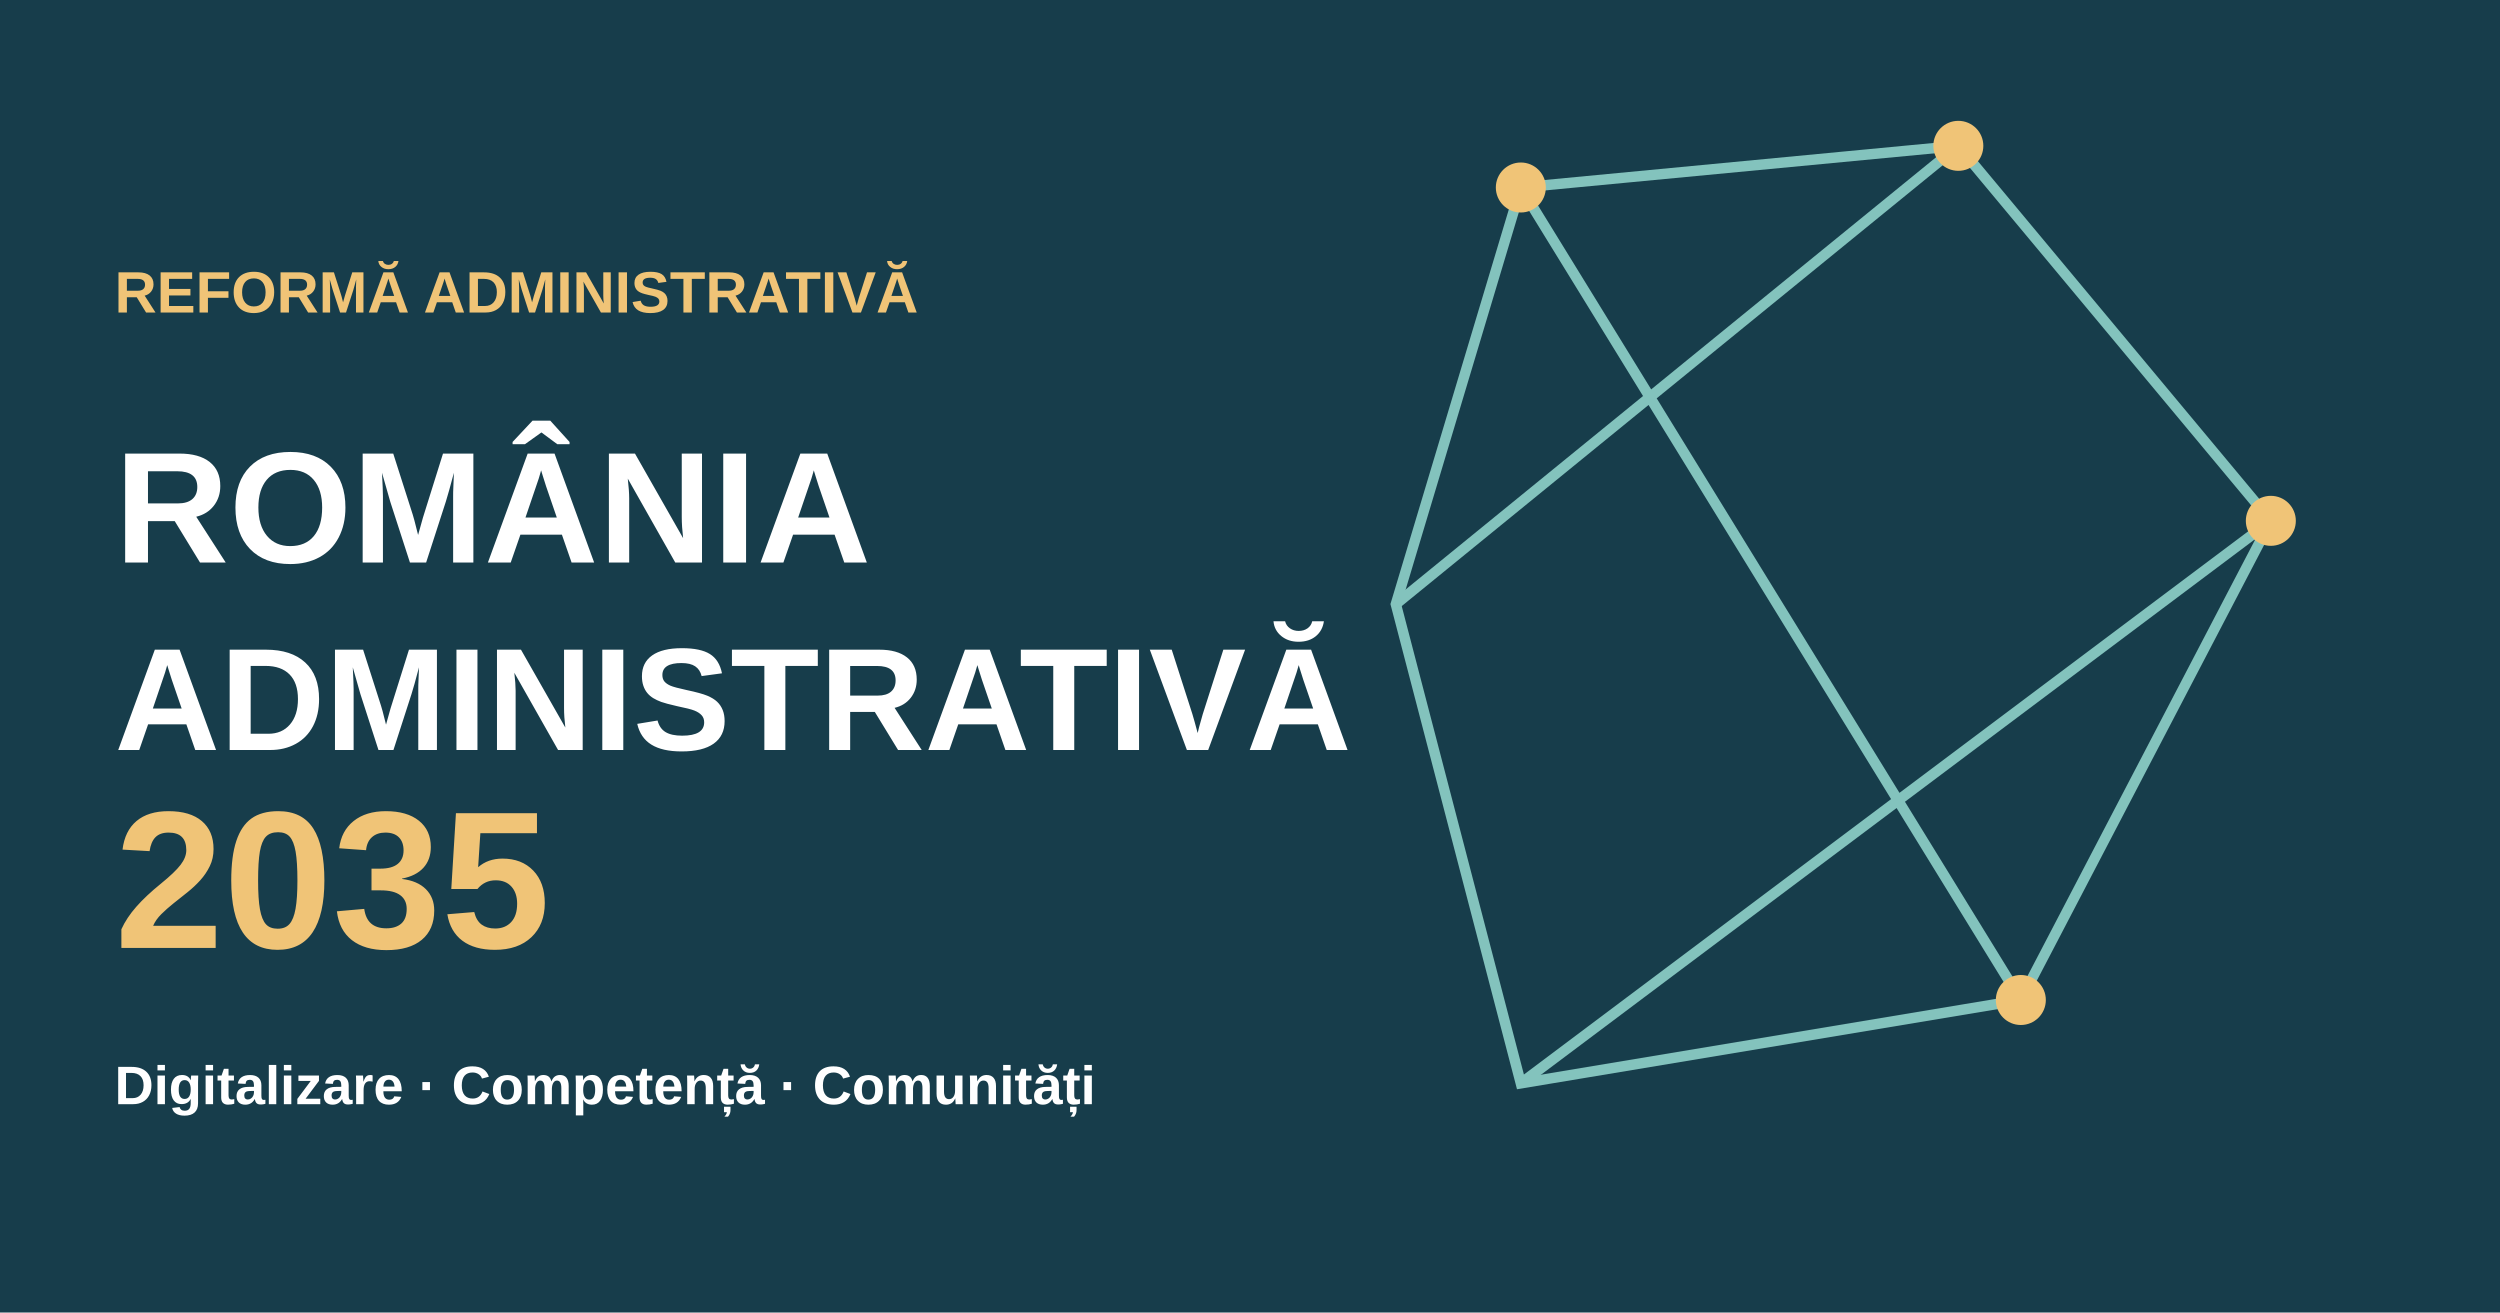
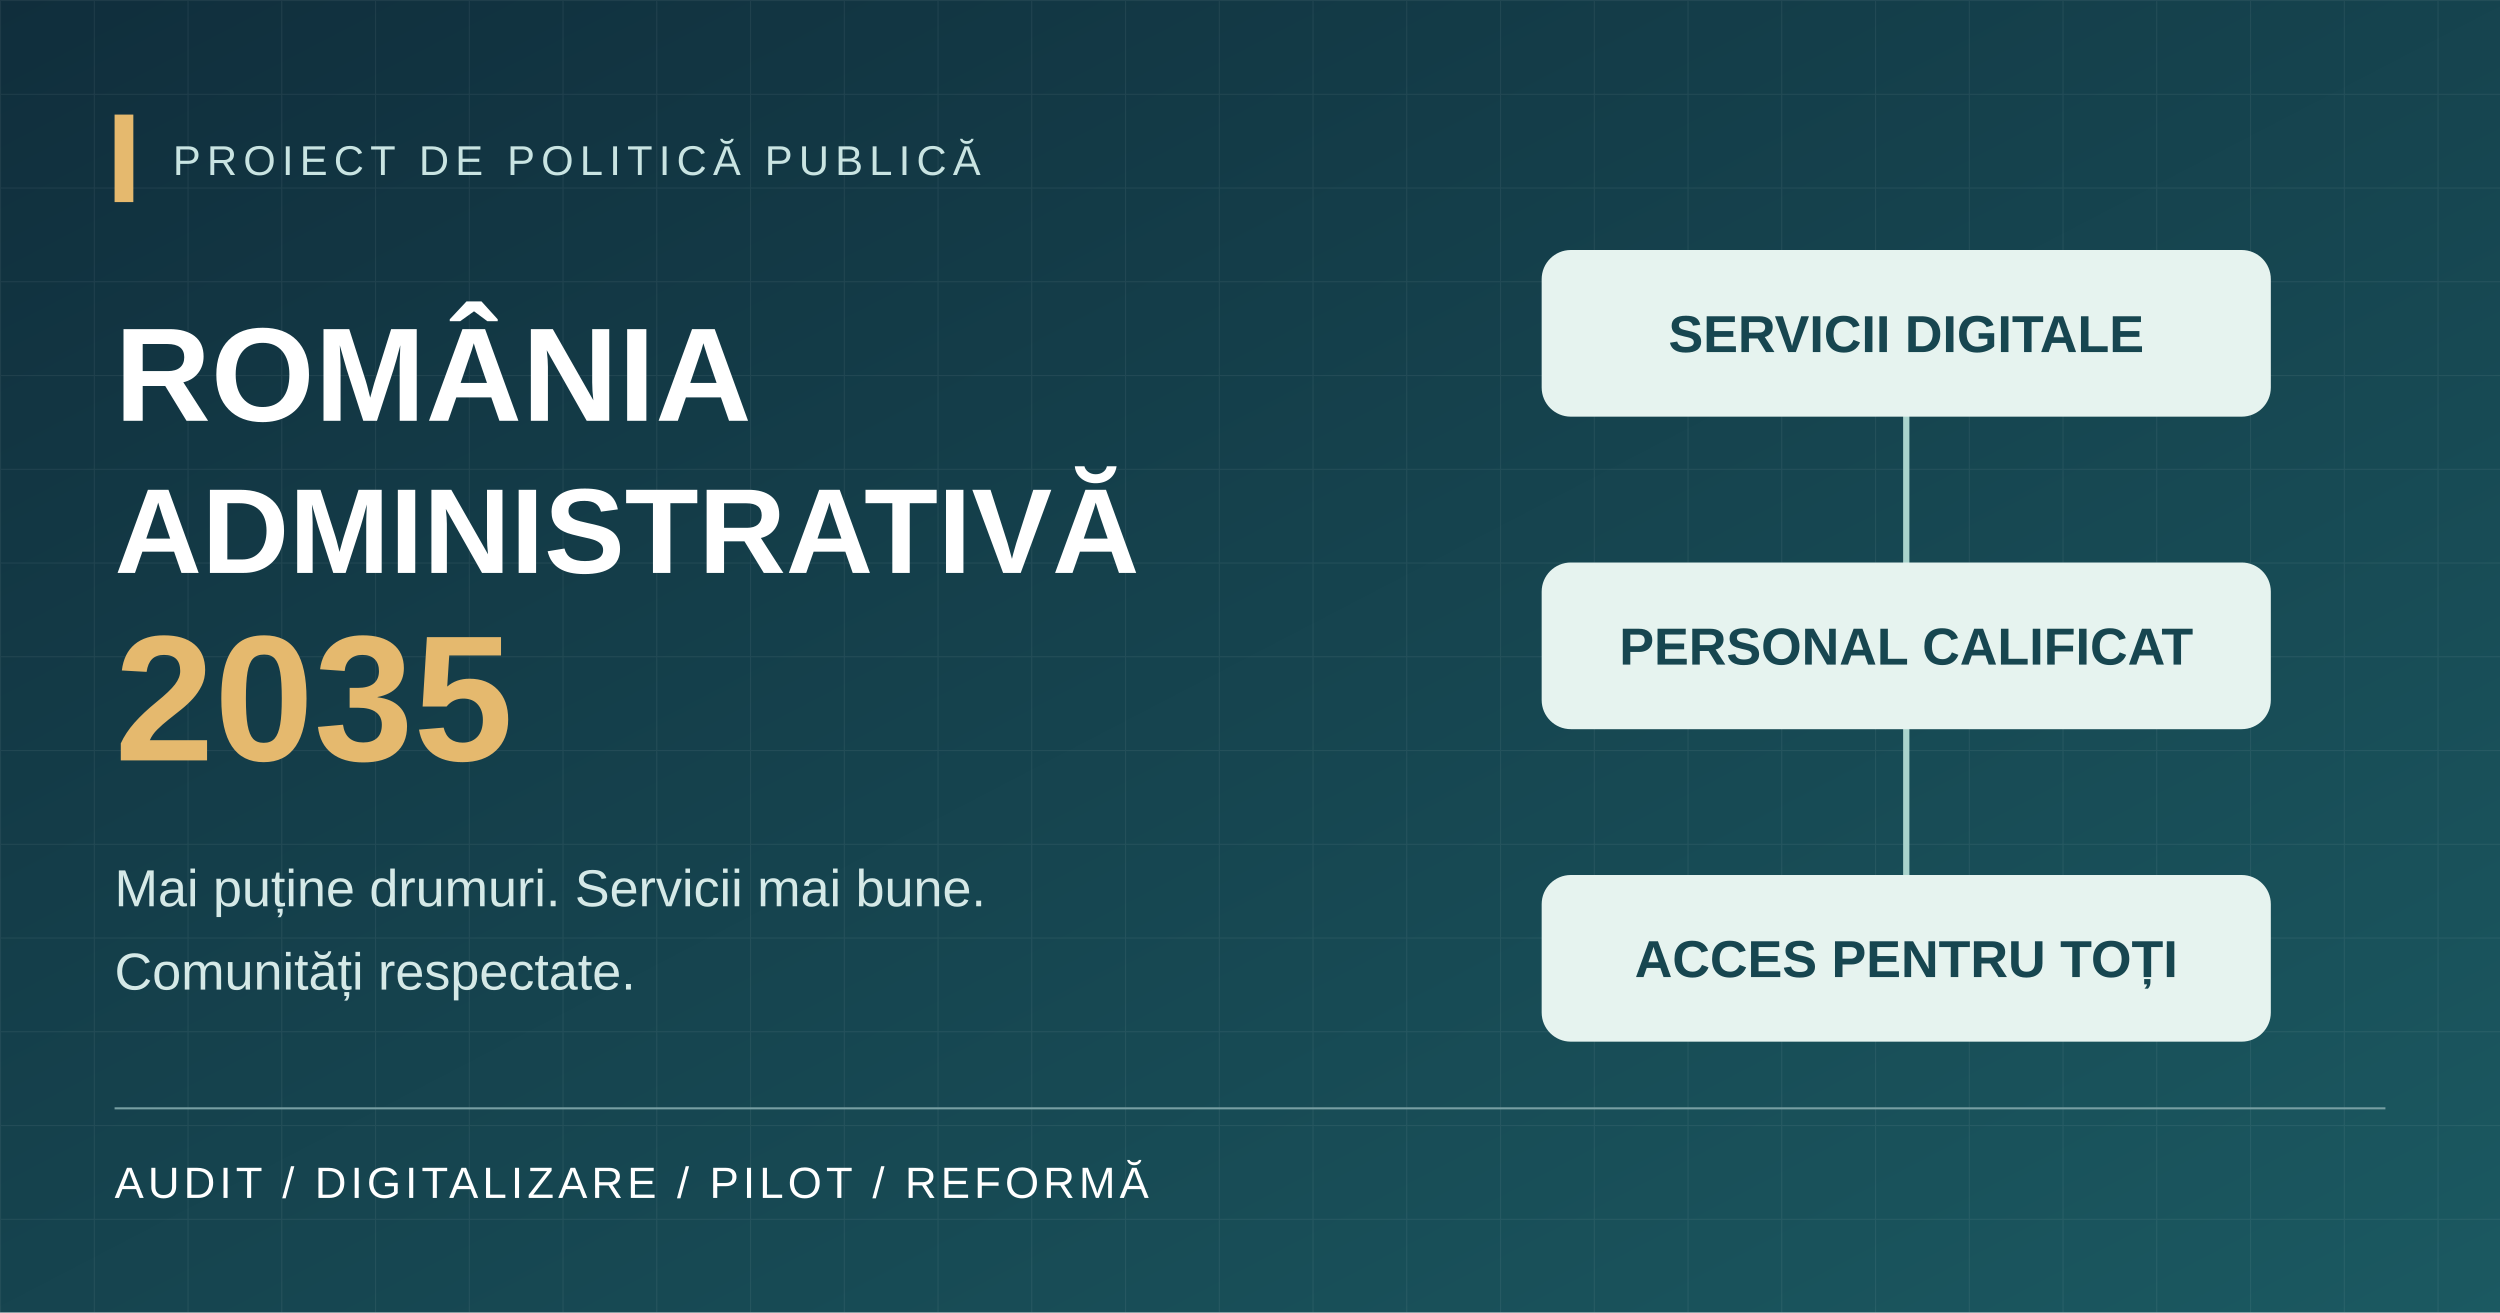
<svg xmlns="http://www.w3.org/2000/svg" viewBox="0 0 1200 630">
-   <rect width="1200" height="630" fill="#173d4b" />
-   <g stroke="#83c3bd" fill="none" stroke-width="5">
-     <path d="M730 90 940 70 1090 250 970 480 730 520 670 290Z" />
-     <path d="M730 90 970 480M940 70 670 290M1090 250 730 520" />
+   <defs>
+     <linearGradient id="bg" x1="0" y1="0" x2="1" y2="1">
+       <stop stop-color="#102e3c" />
+       <stop offset="1" stop-color="#1b5961" />
+     </linearGradient>
+     <pattern id="grid" width="45" height="45" patternUnits="userSpaceOnUse">
+       <path d="M45 0H0V45" fill="none" stroke="#fff" stroke-opacity=".06" />
+     </pattern>
+   </defs>
+   <rect width="1200" height="630" fill="url(#bg)" />
+   <rect width="1200" height="630" fill="url(#grid)" />
+   <rect x="55" y="55" width="9" height="42" fill="#e5b96e" />
+   <text x="83" y="84" font-family="Arial" font-size="20" letter-spacing="3" fill="#c9e4e2">PROIECT DE POLITICĂ PUBLICĂ</text>
+   <text x="55" y="202" font-family="Arial" font-size="64" font-weight="bold" fill="white">ROMÂNIA</text>
+   <text x="55" y="275" font-family="Arial" font-size="58" font-weight="bold" fill="white">ADMINISTRATIVĂ</text>
+   <text x="55" y="365" font-family="Arial" font-size="86" font-weight="bold" fill="#e5b96e">2035</text>
+   <text x="55" y="435" font-family="Arial" font-size="25" fill="#d5e9e7">Mai puține drumuri. Servicii mai bune.</text>
+   <text x="55" y="475" font-family="Arial" font-size="25" fill="#d5e9e7">Comunități respectate.</text>
+   <path d="M55 532H1145" stroke="#779fa3" />
+   <text x="55" y="575" font-family="Arial" font-size="21" letter-spacing="2" fill="white">AUDIT  /  DIGITALIZARE  /  PILOT  /  REFORMĂ</text>
+   <g stroke="#a9d3cc" fill="none" stroke-width="3">
+     <path d="M775 160H1060M775 310H1060M775 460H1060M915 160V460" />
  </g>
-   <g fill="#f0c477">
-     <circle cx="730" cy="90" r="12" />
-     <circle cx="940" cy="70" r="12" />
-     <circle cx="1090" cy="250" r="12" />
-     <circle cx="970" cy="480" r="12" />
-   </g>
-   <g font-family="Arial" font-weight="bold">
-     <text x="55" y="150" font-size="28" fill="#f0c477">REFORMĂ ADMINISTRATIVĂ</text>
-     <text x="55" y="270" font-size="76" fill="white">ROMÂNIA</text>
-     <text x="55" y="360" font-size="70" fill="white">ADMINISTRATIVĂ</text>
-     <text x="55" y="455" font-size="94" fill="#f0c477">2035</text>
-     <text x="55" y="530" font-size="26" fill="white">Digitalizare · Competență · Comunități</text>
+   <g>
+     <rect x="740" y="120" width="350" height="80" rx="14" fill="#e6f3ef" />
+     <rect x="740" y="270" width="350" height="80" rx="14" fill="#e6f3ef" />
+     <rect x="740" y="420" width="350" height="80" rx="14" fill="#e6f3ef" />
+     <text x="915" y="169" text-anchor="middle" font-family="Arial" font-size="25" font-weight="bold" fill="#174650">SERVICII DIGITALE</text>
+     <text x="915" y="319" text-anchor="middle" font-family="Arial" font-size="25" font-weight="bold" fill="#174650">PERSONAL CALIFICAT</text>
+     <text x="915" y="469" text-anchor="middle" font-family="Arial" font-size="25" font-weight="bold" fill="#174650">ACCES PENTRU TOȚI</text>
  </g>
</svg>
